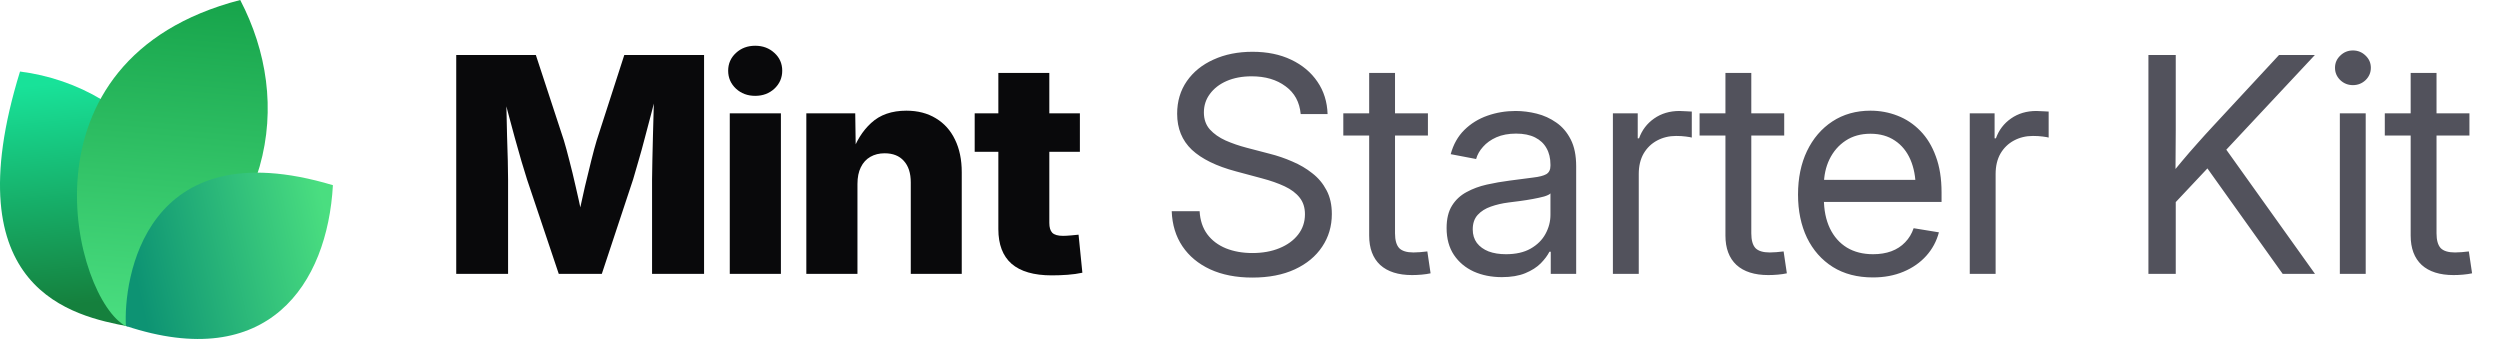
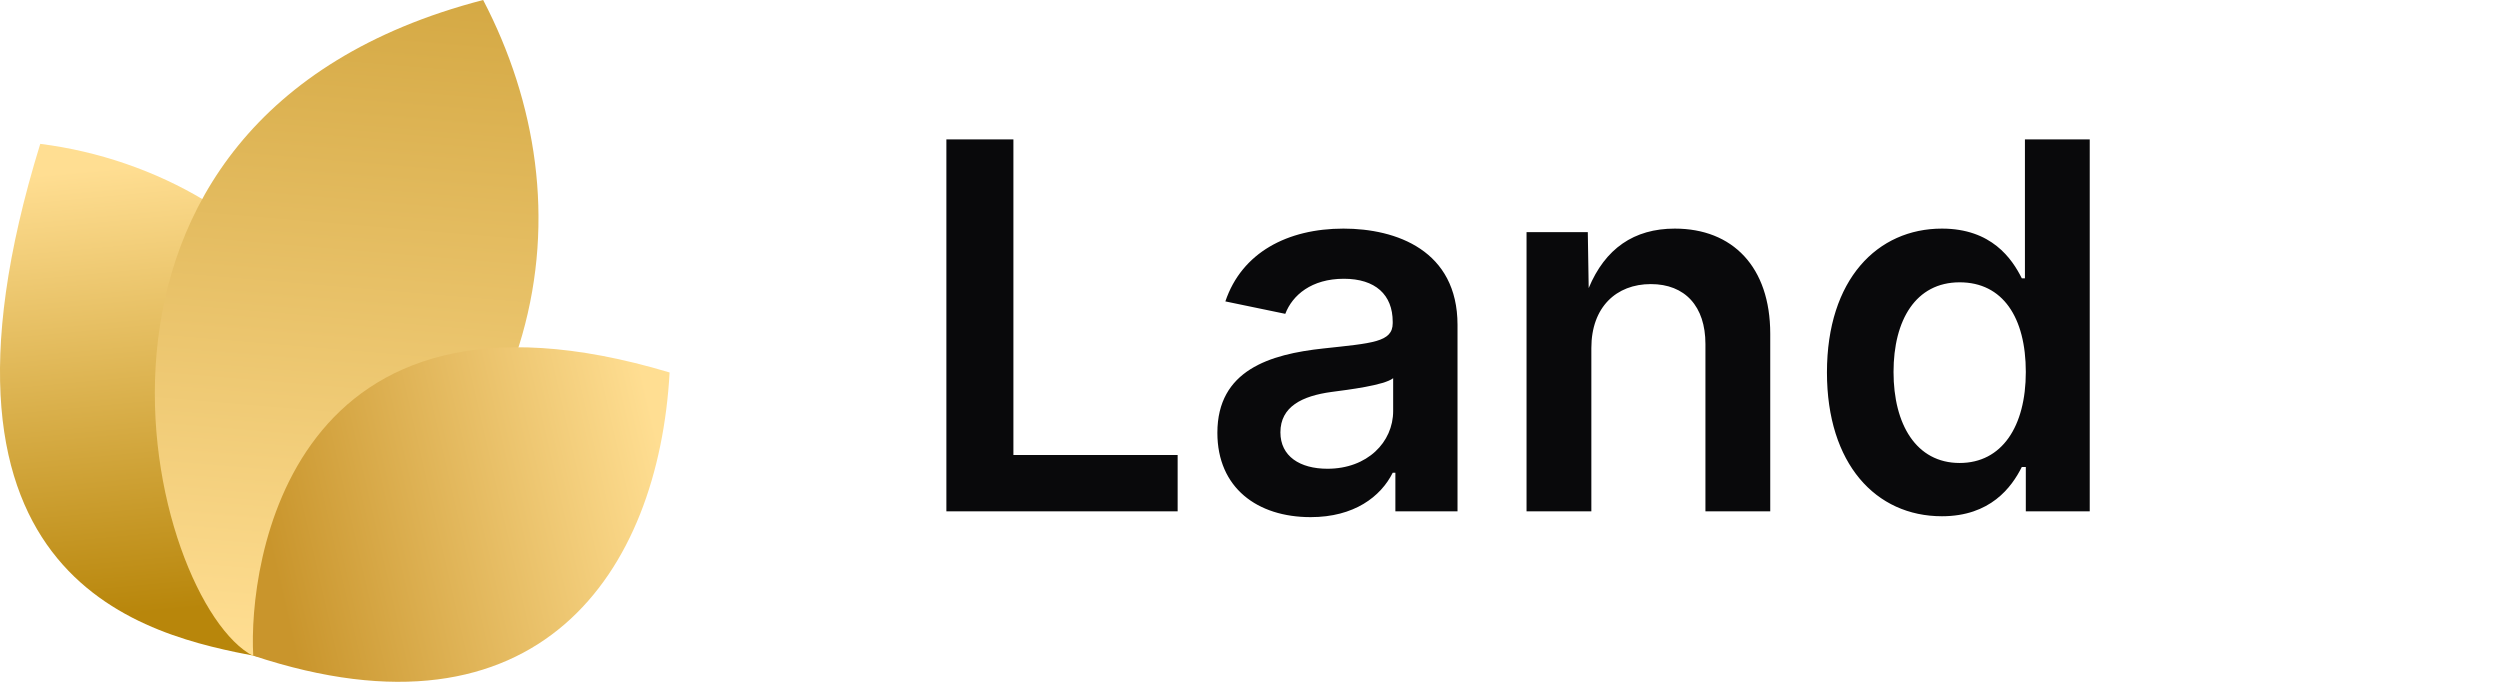
- <svg xmlns="http://www.w3.org/2000/svg" width="177" height="24" viewBox="0 0 177 24" fill="none">
-   <path d="M9.061 23.108C5.268 22.377 -3.391 20.627 1.417 5.064C9.634 6.099 16.973 14.064 9.061 23.108Z" fill="url(#paint0_linear_17557_2020)" />
-   <path d="M8.919 23.094C5.276 21.222 0.784 4.209 17.007 0C20.757 7.193 19.621 16.545 8.919 23.094Z" fill="url(#paint1_linear_17557_2020)" />
-   <path d="M8.914 23.079C8.735 19.882 10.159 9.085 23.57 13.111C23.181 20.123 18.984 26.418 8.914 23.079Z" fill="url(#paint2_linear_17557_2020)" />
-   <path d="M32.301 19.392V3.894H37.938L39.925 9.948C40.036 10.315 40.164 10.787 40.31 11.362C40.462 11.938 40.611 12.552 40.757 13.204C40.91 13.855 41.048 14.483 41.173 15.086C41.305 15.682 41.412 16.192 41.495 16.615H40.695C40.771 16.192 40.871 15.682 40.996 15.086C41.128 14.49 41.267 13.866 41.412 13.214C41.565 12.562 41.714 11.948 41.86 11.373C42.005 10.79 42.133 10.315 42.244 9.948L44.2 3.894H49.848V19.392H46.166V12.704C46.166 12.357 46.173 11.917 46.187 11.383C46.2 10.849 46.214 10.27 46.228 9.646C46.249 9.022 46.266 8.391 46.28 7.753C46.301 7.115 46.311 6.519 46.311 5.964H46.623C46.485 6.561 46.332 7.181 46.166 7.826C45.999 8.471 45.833 9.102 45.666 9.719C45.507 10.336 45.351 10.901 45.198 11.414C45.053 11.928 44.928 12.357 44.824 12.704L42.608 19.392H39.561L37.314 12.704C37.203 12.357 37.072 11.928 36.919 11.414C36.773 10.901 36.614 10.34 36.441 9.729C36.274 9.112 36.104 8.481 35.931 7.836C35.764 7.192 35.608 6.567 35.463 5.964H35.827C35.834 6.512 35.844 7.105 35.858 7.743C35.872 8.374 35.886 9.005 35.9 9.636C35.92 10.26 35.938 10.839 35.952 11.373C35.965 11.907 35.972 12.351 35.972 12.704V19.392H32.301ZM51.668 19.392V8.024H55.288V19.392H51.668ZM53.468 6.786C52.927 6.786 52.473 6.616 52.105 6.276C51.738 5.93 51.554 5.507 51.554 5.007C51.554 4.508 51.738 4.088 52.105 3.749C52.473 3.409 52.927 3.239 53.468 3.239C54.009 3.239 54.463 3.409 54.83 3.749C55.198 4.082 55.382 4.501 55.382 5.007C55.382 5.507 55.198 5.93 54.83 6.276C54.463 6.616 54.009 6.786 53.468 6.786ZM60.708 13.027V19.392H57.088V8.024H60.551L60.593 10.967H60.281C60.593 10.024 61.061 9.268 61.685 8.7C62.309 8.124 63.138 7.836 64.171 7.836C64.975 7.836 65.672 8.017 66.262 8.377C66.851 8.731 67.302 9.234 67.614 9.885C67.933 10.537 68.092 11.307 68.092 12.194V19.392H64.483V12.912C64.483 12.26 64.32 11.754 63.994 11.394C63.675 11.033 63.221 10.853 62.632 10.853C62.25 10.853 61.914 10.936 61.623 11.102C61.332 11.269 61.106 11.515 60.947 11.841C60.787 12.16 60.708 12.555 60.708 13.027ZM76.456 8.024V10.749H69.008V8.024H76.456ZM70.683 5.163H74.292V15.783C74.292 16.102 74.361 16.334 74.5 16.48C74.646 16.625 74.899 16.698 75.259 16.698C75.405 16.698 75.596 16.688 75.831 16.667C76.074 16.646 76.251 16.629 76.362 16.615L76.632 19.309C76.313 19.378 75.963 19.427 75.582 19.455C75.207 19.482 74.836 19.496 74.469 19.496C73.2 19.496 72.25 19.222 71.619 18.674C70.995 18.127 70.683 17.308 70.683 16.22V5.163Z" fill="#09090B" />
-   <path d="M88.667 19.652C87.523 19.652 86.528 19.458 85.682 19.07C84.843 18.681 84.188 18.137 83.716 17.437C83.245 16.736 82.992 15.908 82.957 14.951H84.933C84.968 15.596 85.148 16.14 85.474 16.584C85.8 17.021 86.24 17.354 86.795 17.582C87.35 17.804 87.974 17.915 88.667 17.915C89.388 17.915 90.026 17.801 90.581 17.572C91.143 17.343 91.583 17.024 91.902 16.615C92.228 16.199 92.391 15.717 92.391 15.169C92.391 14.698 92.266 14.306 92.017 13.994C91.767 13.675 91.413 13.408 90.956 13.193C90.498 12.978 89.954 12.787 89.323 12.621L87.502 12.132C86.123 11.765 85.082 11.255 84.382 10.603C83.689 9.944 83.342 9.095 83.342 8.055C83.342 7.174 83.571 6.404 84.028 5.746C84.486 5.087 85.117 4.577 85.921 4.217C86.726 3.849 87.645 3.666 88.678 3.666C89.718 3.666 90.63 3.853 91.413 4.227C92.204 4.602 92.824 5.122 93.275 5.787C93.726 6.446 93.965 7.209 93.993 8.076H92.089C92.013 7.23 91.656 6.574 91.018 6.11C90.387 5.638 89.586 5.403 88.615 5.403C87.95 5.403 87.36 5.513 86.847 5.735C86.341 5.957 85.946 6.262 85.661 6.651C85.377 7.032 85.235 7.469 85.235 7.961C85.235 8.447 85.377 8.849 85.661 9.168C85.946 9.48 86.317 9.74 86.774 9.948C87.232 10.149 87.724 10.319 88.251 10.457L89.884 10.884C90.439 11.023 90.977 11.206 91.496 11.435C92.023 11.657 92.495 11.934 92.911 12.267C93.334 12.593 93.67 12.995 93.92 13.474C94.17 13.945 94.294 14.504 94.294 15.149C94.294 16.015 94.066 16.788 93.608 17.468C93.157 18.148 92.512 18.681 91.673 19.07C90.834 19.458 89.832 19.652 88.667 19.652ZM101.097 8.024V9.594H95.106V8.024H101.097ZM96.937 5.163H98.767V16.521C98.767 17 98.865 17.347 99.059 17.562C99.26 17.77 99.6 17.874 100.078 17.874C100.21 17.874 100.366 17.867 100.546 17.853C100.733 17.832 100.903 17.815 101.056 17.801L101.285 19.351C101.097 19.392 100.886 19.423 100.65 19.444C100.414 19.465 100.189 19.475 99.974 19.475C98.996 19.475 98.244 19.236 97.717 18.758C97.197 18.272 96.937 17.579 96.937 16.677V5.163ZM106.33 19.621C105.595 19.621 104.932 19.489 104.343 19.226C103.754 18.955 103.285 18.564 102.939 18.05C102.592 17.53 102.419 16.896 102.419 16.147C102.419 15.495 102.547 14.965 102.804 14.556C103.06 14.146 103.403 13.828 103.833 13.599C104.263 13.363 104.742 13.186 105.269 13.068C105.796 12.95 106.333 12.857 106.881 12.787C107.574 12.69 108.132 12.617 108.555 12.569C108.978 12.52 109.287 12.441 109.481 12.33C109.675 12.212 109.772 12.014 109.772 11.737V11.654C109.772 11.203 109.679 10.815 109.492 10.489C109.311 10.163 109.041 9.91 108.68 9.729C108.32 9.549 107.872 9.459 107.338 9.459C106.805 9.459 106.34 9.546 105.945 9.719C105.556 9.892 105.241 10.118 104.998 10.395C104.755 10.665 104.593 10.953 104.509 11.258L102.71 10.915C102.897 10.222 103.22 9.65 103.677 9.199C104.135 8.748 104.679 8.412 105.31 8.19C105.941 7.968 106.607 7.857 107.307 7.857C107.8 7.857 108.295 7.92 108.795 8.044C109.301 8.169 109.765 8.381 110.188 8.679C110.611 8.97 110.951 9.369 111.208 9.875C111.464 10.374 111.593 11.005 111.593 11.768V19.392H109.793V17.822H109.7C109.568 18.085 109.363 18.359 109.086 18.643C108.809 18.921 108.444 19.153 107.994 19.34C107.543 19.527 106.988 19.621 106.33 19.621ZM106.621 17.998C107.321 17.998 107.904 17.867 108.368 17.603C108.84 17.333 109.19 16.986 109.419 16.563C109.654 16.133 109.772 15.682 109.772 15.211V13.692C109.703 13.769 109.554 13.841 109.325 13.911C109.096 13.973 108.829 14.032 108.524 14.088C108.226 14.143 107.921 14.192 107.609 14.233C107.304 14.275 107.033 14.309 106.798 14.337C106.354 14.393 105.938 14.49 105.549 14.628C105.168 14.76 104.86 14.954 104.624 15.211C104.388 15.467 104.27 15.811 104.27 16.241C104.27 16.615 104.367 16.934 104.561 17.198C104.762 17.461 105.04 17.662 105.393 17.801C105.747 17.933 106.156 17.998 106.621 17.998ZM114.193 19.392V8.024H115.951V9.792H116.045C116.253 9.209 116.61 8.741 117.116 8.388C117.622 8.034 118.219 7.857 118.905 7.857C119.058 7.857 119.217 7.864 119.384 7.878C119.55 7.885 119.682 7.892 119.779 7.899V9.74C119.716 9.719 119.578 9.695 119.363 9.667C119.155 9.639 118.922 9.625 118.666 9.625C118.174 9.625 117.726 9.733 117.324 9.948C116.922 10.163 116.603 10.471 116.367 10.874C116.138 11.276 116.024 11.758 116.024 12.319V19.392H114.193ZM126.322 8.024V9.594H120.33V8.024H126.322ZM122.161 5.163H123.992V16.521C123.992 17 124.089 17.347 124.283 17.562C124.484 17.77 124.824 17.874 125.302 17.874C125.434 17.874 125.59 17.867 125.77 17.853C125.958 17.832 126.127 17.815 126.28 17.801L126.509 19.351C126.322 19.392 126.11 19.423 125.874 19.444C125.639 19.465 125.413 19.475 125.198 19.475C124.221 19.475 123.468 19.236 122.941 18.758C122.421 18.272 122.161 17.579 122.161 16.677V5.163ZM132.604 19.642C131.502 19.642 130.555 19.396 129.765 18.903C128.974 18.404 128.364 17.714 127.934 16.834C127.511 15.946 127.3 14.927 127.3 13.775C127.3 12.611 127.511 11.584 127.934 10.697C128.364 9.802 128.964 9.102 129.734 8.596C130.51 8.089 131.408 7.836 132.428 7.836C133.1 7.836 133.738 7.954 134.341 8.19C134.952 8.426 135.489 8.783 135.954 9.261C136.425 9.74 136.793 10.343 137.056 11.071C137.327 11.792 137.462 12.645 137.462 13.63V14.296H128.433V12.735H136.463L135.631 13.297C135.631 12.541 135.506 11.876 135.257 11.3C135.007 10.725 134.643 10.277 134.165 9.958C133.686 9.632 133.107 9.469 132.428 9.469C131.748 9.469 131.162 9.632 130.67 9.958C130.177 10.284 129.796 10.725 129.526 11.279C129.262 11.827 129.13 12.441 129.13 13.12V14.046C129.13 14.864 129.273 15.572 129.557 16.168C129.841 16.757 130.243 17.211 130.763 17.53C131.283 17.842 131.901 17.998 132.615 17.998C133.093 17.998 133.523 17.929 133.905 17.79C134.293 17.645 134.619 17.433 134.882 17.156C135.153 16.879 135.354 16.546 135.486 16.157L137.275 16.449C137.108 17.08 136.81 17.634 136.38 18.113C135.95 18.591 135.413 18.966 134.768 19.236C134.123 19.507 133.402 19.642 132.604 19.642ZM139.459 19.392V8.024H141.217V9.792H141.311C141.519 9.209 141.876 8.741 142.382 8.388C142.888 8.034 143.485 7.857 144.171 7.857C144.324 7.857 144.483 7.864 144.649 7.878C144.816 7.885 144.948 7.892 145.045 7.899V9.74C144.982 9.719 144.844 9.695 144.629 9.667C144.421 9.639 144.188 9.625 143.932 9.625C143.439 9.625 142.992 9.733 142.59 9.948C142.188 10.163 141.869 10.471 141.633 10.874C141.404 11.276 141.29 11.758 141.29 12.319V19.392H139.459ZM153.429 14.961V12.715C153.783 12.257 154.136 11.82 154.49 11.404C154.844 10.981 155.204 10.565 155.572 10.156C155.939 9.74 156.314 9.327 156.695 8.918L161.355 3.894H163.893L157.277 10.967H157.184L153.429 14.961ZM152.108 19.392V3.894H154.043V9.241L154.022 12.559L154.043 13.505V19.392H152.108ZM161.615 19.392L155.967 11.477L157.173 9.969L163.903 19.392H161.615ZM165.661 19.392V8.024H167.492V19.392H165.661ZM166.587 6.027C166.24 6.027 165.942 5.909 165.692 5.673C165.443 5.43 165.318 5.139 165.318 4.799C165.318 4.459 165.443 4.172 165.692 3.936C165.942 3.693 166.24 3.572 166.587 3.572C166.934 3.572 167.232 3.693 167.482 3.936C167.731 4.172 167.856 4.459 167.856 4.799C167.856 5.139 167.731 5.43 167.482 5.673C167.232 5.909 166.934 6.027 166.587 6.027ZM174.836 8.024V9.594H168.844V8.024H174.836ZM170.675 5.163H172.506V16.521C172.506 17 172.603 17.347 172.797 17.562C172.998 17.77 173.338 17.874 173.816 17.874C173.948 17.874 174.104 17.867 174.284 17.853C174.472 17.832 174.641 17.815 174.794 17.801L175.023 19.351C174.836 19.392 174.624 19.423 174.388 19.444C174.153 19.465 173.927 19.475 173.712 19.475C172.735 19.475 171.982 19.236 171.455 18.758C170.935 18.272 170.675 17.579 170.675 16.677V5.163Z" fill="#52525C" />
+ <svg xmlns="http://www.w3.org/2000/svg" width="88" height="24" viewBox="0 0 88 24" fill="none">
+   <path d="M9.061 23.108C5.268 22.377 -3.391 20.627 1.417 5.064C9.634 6.099 16.973 14.064 9.061 23.108Z" fill="url(#paint0_linear_light)" />
+   <path d="M8.919 23.094C5.276 21.222 0.784 4.209 17.007 0C20.757 7.193 19.621 16.545 8.919 23.094Z" fill="url(#paint1_linear_light)" />
+   <path d="M8.914 23.079C8.735 19.882 10.159 9.085 23.57 13.111C23.181 20.123 18.984 26.418 8.914 23.079Z" fill="url(#paint2_linear_light)" />
+   <text x="32" y="18" font-family="Inter, system-ui, -apple-system, sans-serif" font-size="18" font-weight="600" fill="#09090B">Land</text>
  <defs>
-     <linearGradient id="paint0_linear_17557_2020" x1="3.776" y1="5.916" x2="5.232" y2="21.559" gradientUnits="userSpaceOnUse">
-       <stop stop-color="#18E299" />
-       <stop offset="1" stop-color="#15803D" />
+     <linearGradient id="paint0_linear_light" x1="3.776" y1="5.916" x2="5.232" y2="21.559" gradientUnits="userSpaceOnUse">
+       <stop stop-color="#FFDE92" />
+       <stop offset="1" stop-color="#B8860B" />
    </linearGradient>
-     <linearGradient id="paint1_linear_17557_2020" x1="12.171" y1="-0.718" x2="10.19" y2="22.983" gradientUnits="userSpaceOnUse">
-       <stop stop-color="#16A34A" />
-       <stop offset="1" stop-color="#4ADE80" />
+     <linearGradient id="paint1_linear_light" x1="12.171" y1="-0.718" x2="10.19" y2="22.983" gradientUnits="userSpaceOnUse">
+       <stop stop-color="#D4A843" />
+       <stop offset="1" stop-color="#FFDE92" />
    </linearGradient>
-     <linearGradient id="paint2_linear_17557_2020" x1="23.133" y1="15.353" x2="9.338" y2="18.52" gradientUnits="userSpaceOnUse">
-       <stop stop-color="#4ADE80" />
-       <stop offset="1" stop-color="#0D9373" />
+     <linearGradient id="paint2_linear_light" x1="23.133" y1="15.353" x2="9.338" y2="18.52" gradientUnits="userSpaceOnUse">
+       <stop stop-color="#FFDE92" />
+       <stop offset="1" stop-color="#C9952C" />
    </linearGradient>
  </defs>
</svg>
